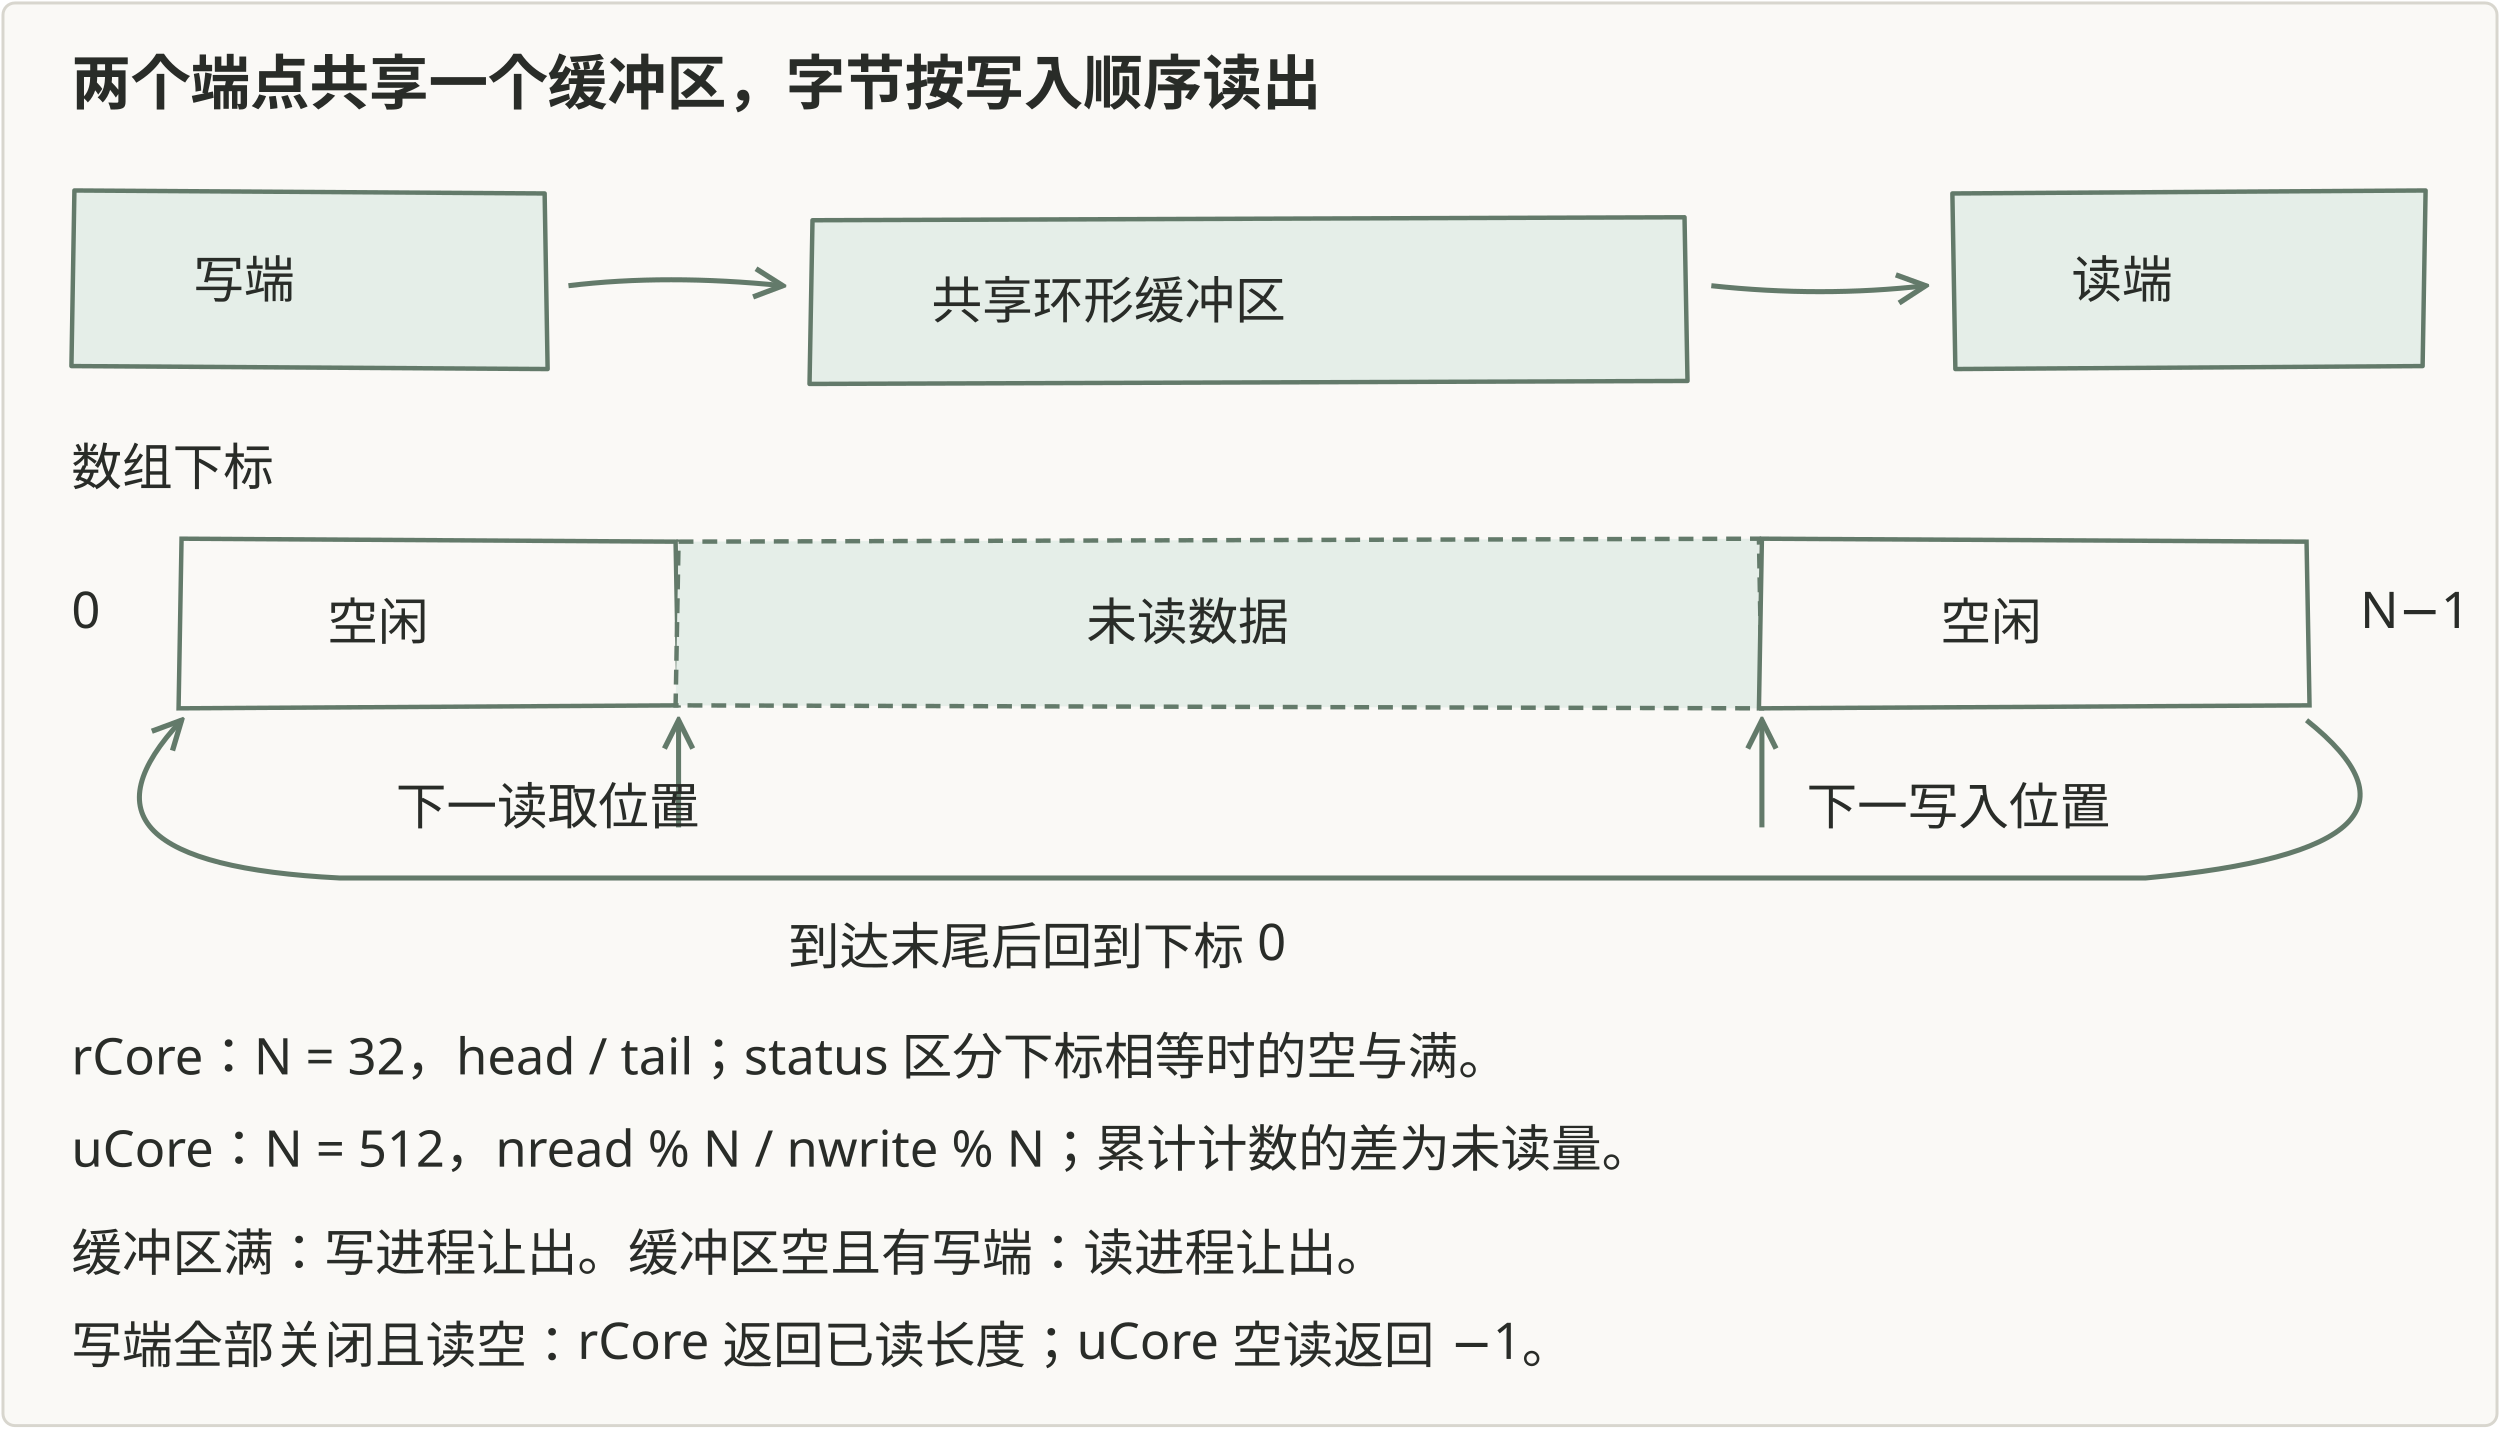
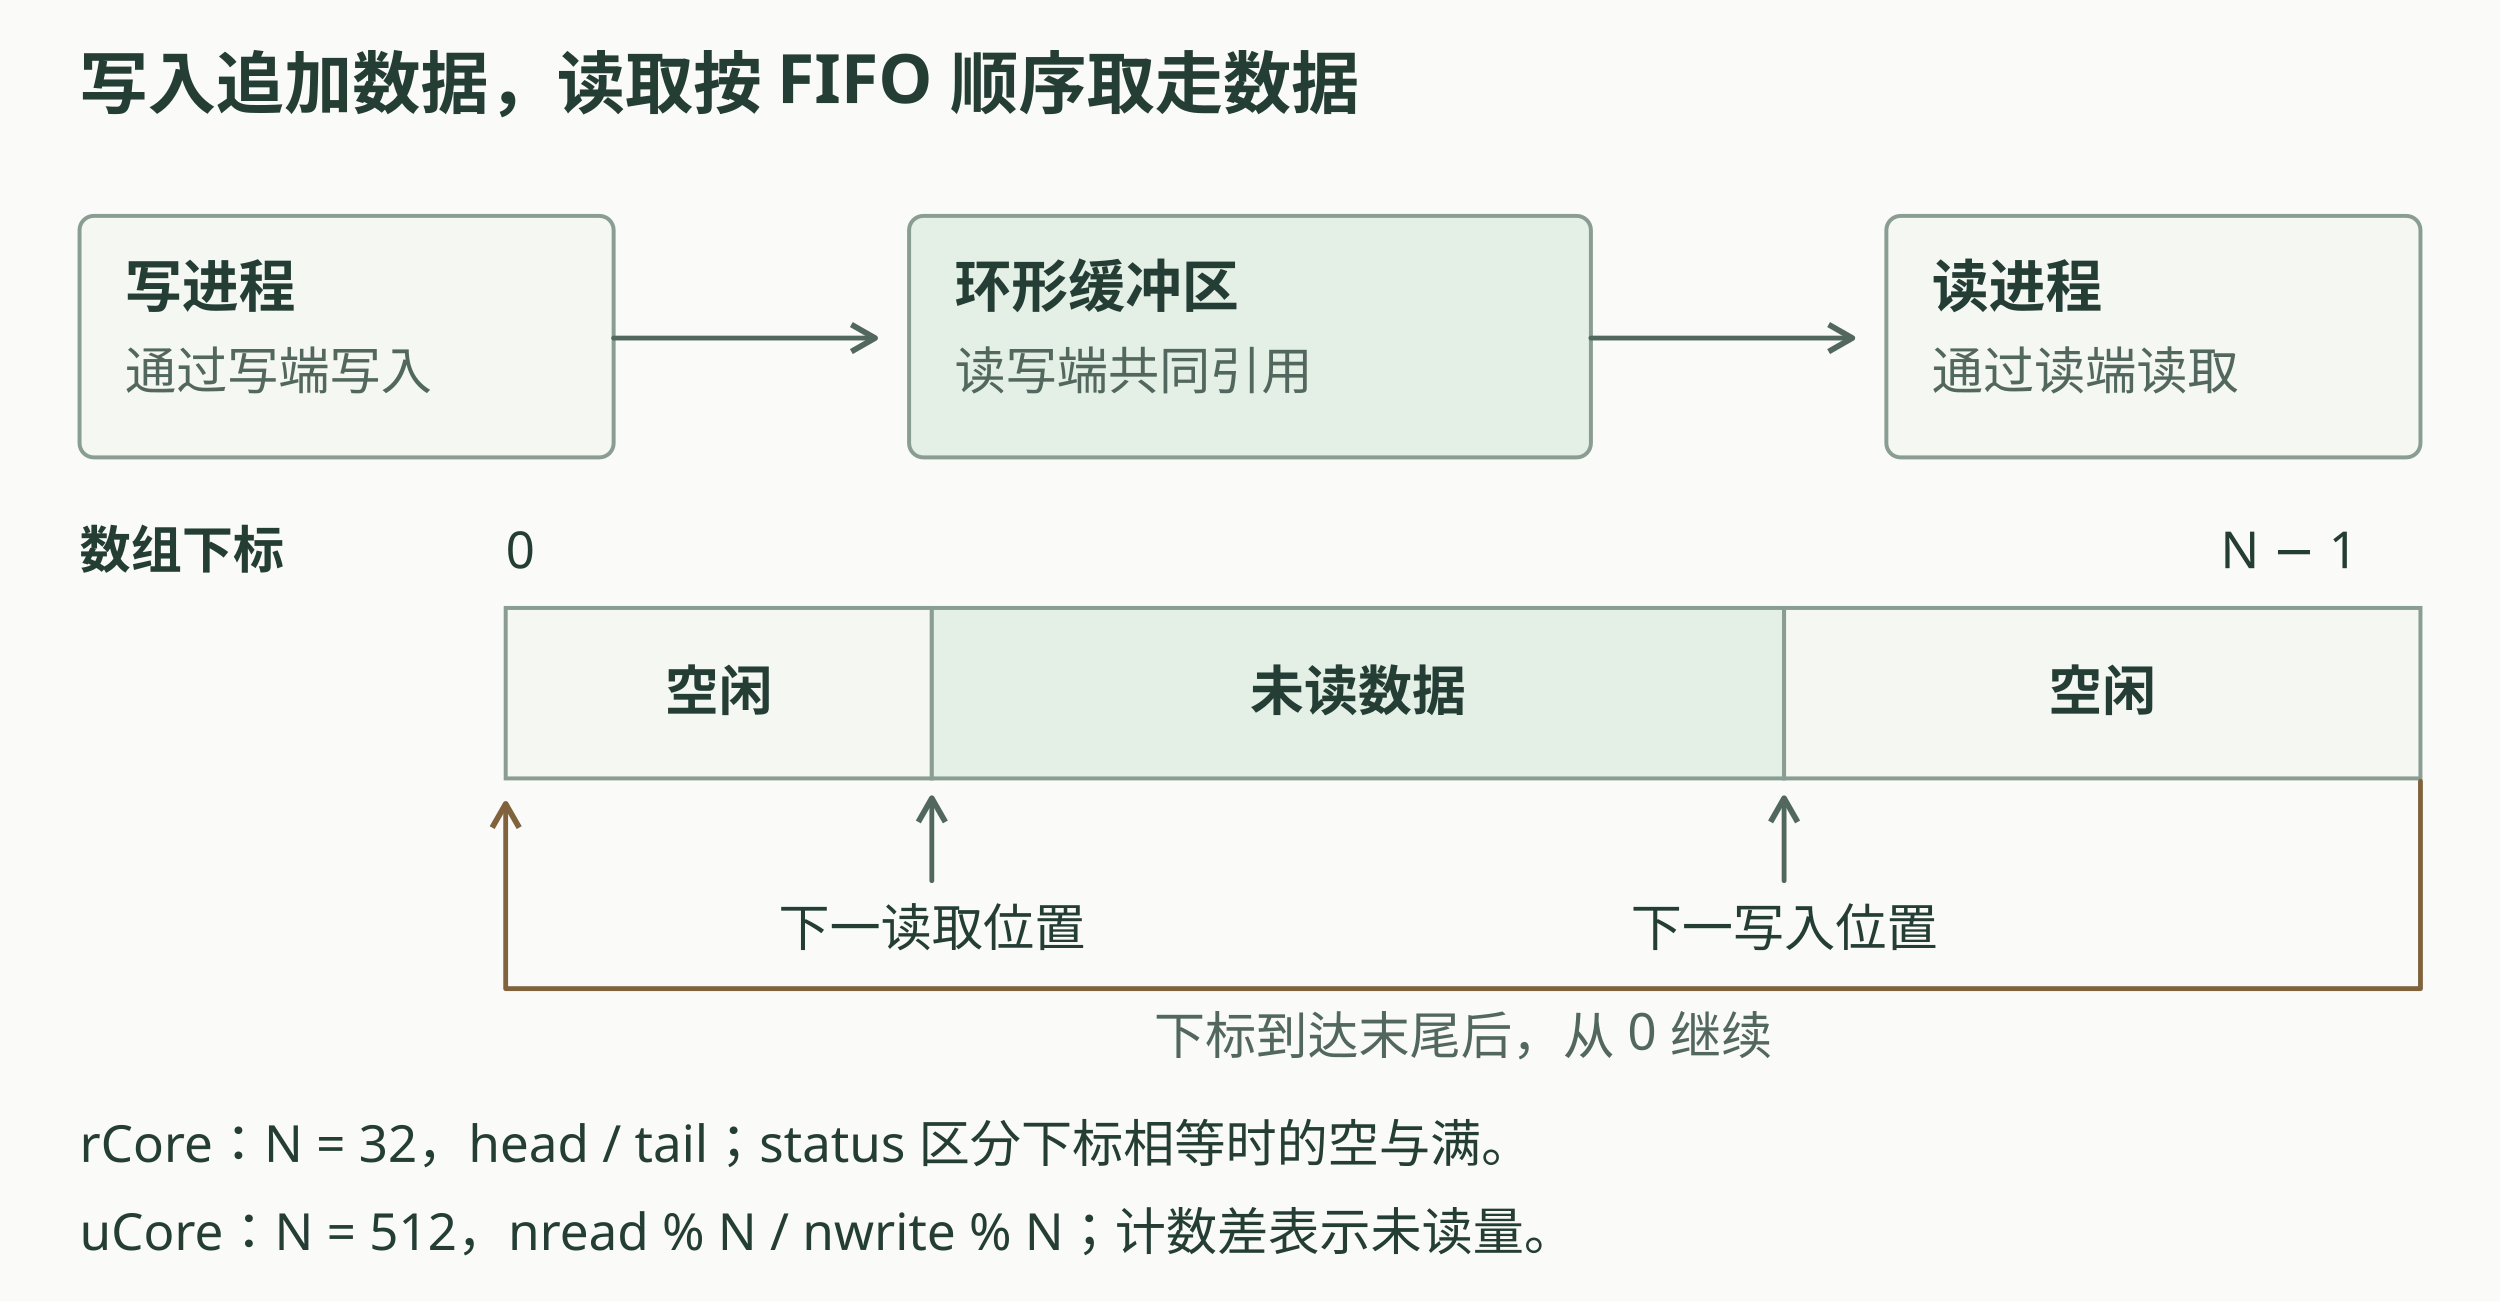
- <svg xmlns="http://www.w3.org/2000/svg" viewBox="0 0 840 480" role="img" aria-labelledby="title desc">
+ <svg xmlns="http://www.w3.org/2000/svg" width="880" height="458" viewBox="0 0 880 458" role="img" aria-labelledby="title desc">
  <defs>
-     <marker id="arrow" viewBox="0 0 10 10" refX="9" refY="5" markerWidth="7" markerHeight="7" orient="auto">
-       <path d="M1 1 L9 5 L1 9" fill="none" stroke="#637a6a" stroke-width="1.5" />
+     <marker id="arrow" viewBox="0 0 10 10" refX="8" refY="5" markerWidth="7" markerHeight="7" orient="auto-start-reverse">
+       <path d="M1 1 L8 5 L1 9" fill="none" stroke="context-stroke" stroke-width="1.7" stroke-linejoin="round" />
    </marker>
  </defs>
-   <rect x="1" y="1" width="838" height="478" rx="4" fill="#faf9f6" stroke="#d8d6ce" />
-   <g font-family="system-ui, sans-serif" font-size="17" fill="#292c28">
-     <text x="24" y="35" font-size="20" font-weight="600">两个端点共享一个缓冲区，字节按写入顺序读出</text>
-     <g fill="#e5eee8" stroke="#637a6a" stroke-width="1.5" stroke-linejoin="round">
-       <path d="M25 64 L183 65 L184 124 L24 123 Z" />
-       <path d="M656 65 L815 64 L814 123 L657 124 Z" />
-       <path d="M273 74 L566 73 L567 128 L272 129 Z" />
-     </g>
-     <text x="65" y="100">写端</text>
-     <text x="696" y="100">读端</text>
-     <text x="313" y="107">共享环形缓冲区</text>
-     <g fill="none" stroke="#637a6a" stroke-width="1.7" marker-end="url(#arrow)">
-       <path d="M191 96 Q224 92 263 96" />
-       <path d="M575 96 Q612 100 647 96" />
-     </g>
-     <text x="24" y="163">数组下标</text>
-     <text x="24" y="211">0</text>
-     <text x="793" y="211">N−1</text>
-     <g stroke="#637a6a" stroke-width="1.5" fill="#faf9f6">
-       <path d="M61 181 L227 182 L228 237 L60 238 Z" />
-       <path d="M228 182 L591 181 L592 238 L227 237 Z" fill="#e5eee8" stroke-dasharray="5 3" />
-       <path d="M592 181 L775 182 L776 237 L591 238 Z" />
-     </g>
-     <text x="110" y="215">空闲</text>
-     <text x="365" y="215">未读数据</text>
-     <text x="652" y="215">空闲</text>
-     <g fill="none" stroke="#637a6a" stroke-width="1.7" marker-end="url(#arrow)">
-       <path d="M228 278 L228 242" />
-       <path d="M592 278 L592 242" />
-       <path d="M775 242 Q829 285 721 295 L114 295 Q16 290 61 242" />
-     </g>
-     <text x="133" y="277">下一读取位置</text>
-     <text x="607" y="277">下一写入位置</text>
-     <text x="265" y="324">到达末尾后回到下标 0</text>
-     <text x="24" y="361">rCore：N = 32，head / tail；status 区分下标相等时的空与满。</text>
-     <text x="24" y="392">uCore：N = 512，nread % N / nwrite % N；累计计数的差为未读量。</text>
-     <text x="24" y="427">缓冲区满：写进程让出。缓冲区空且有写端：读进程让出。</text>
-     <text x="24" y="458">写端全部关闭且读空：rCore 返回已读长度；uCore 空读返回 −1。</text>
+   <rect width="880" height="458" fill="#fafbf8" />
+   <g font-family="'PingFang SC','Microsoft YaHei',sans-serif" font-size="18" fill="#243d35">
+     <text x="28" y="38" font-size="24" font-weight="600" fill="#243d35" text-anchor="start">写入追加数据，读取按 FIFO 顺序取走数据</text>
+     <rect x="28" y="76" width="188" height="85" rx="5" fill="#f5f7f2" stroke="#8a9d92" stroke-width="1.4" />
+     <text x="44" y="108" font-size="20" font-weight="600" fill="#243d35" text-anchor="start">写进程</text>
+     <text x="44" y="137" font-size="18" font-weight="400" fill="#52675e" text-anchor="start">通过写端写入</text>
+     <rect x="320" y="76" width="240" height="85" rx="5" fill="#e4f0e6" stroke="#8a9d92" stroke-width="1.4" />
+     <text x="336" y="108" font-size="20" font-weight="600" fill="#243d35" text-anchor="start">环形缓冲区</text>
+     <text x="336" y="137" font-size="18" font-weight="400" fill="#52675e" text-anchor="start">读写端共同引用</text>
+     <rect x="664" y="76" width="188" height="85" rx="5" fill="#f5f7f2" stroke="#8a9d92" stroke-width="1.4" />
+     <text x="680" y="108" font-size="20" font-weight="600" fill="#243d35" text-anchor="start">读进程</text>
+     <text x="680" y="137" font-size="18" font-weight="400" fill="#52675e" text-anchor="start">通过读端读取</text>
+     <path d="M216 119 H308" fill="none" stroke="#52675e" stroke-width="1.7" stroke-linecap="round" stroke-linejoin="round" marker-end="url(#arrow)" />
+     <path d="M560 119 H652" fill="none" stroke="#52675e" stroke-width="1.7" stroke-linecap="round" stroke-linejoin="round" marker-end="url(#arrow)" />
+     <text x="28" y="200" font-size="18" font-weight="600" fill="#243d35" text-anchor="start">数组下标</text>
+     <text x="178" y="200" font-size="18" font-weight="400" fill="#243d35" text-anchor="start">0</text>
+     <text x="830" y="200" font-size="18" font-weight="400" fill="#243d35" text-anchor="end">N − 1</text>
+     <rect x="178" y="214" width="150" height="60" rx="0" fill="#f5f7f2" stroke="#8a9d92" stroke-width="1.4" />
+     <text x="253.0" y="250" font-size="19" font-weight="600" fill="#243d35" text-anchor="middle">空闲</text>
+     <rect x="328" y="214" width="300" height="60" rx="0" fill="#e4f0e6" stroke="#8a9d92" stroke-width="1.4" />
+     <text x="478.0" y="250" font-size="19" font-weight="600" fill="#243d35" text-anchor="middle">未读数据</text>
+     <rect x="628" y="214" width="224" height="60" rx="0" fill="#f5f7f2" stroke="#8a9d92" stroke-width="1.4" />
+     <text x="740.0" y="250" font-size="19" font-weight="600" fill="#243d35" text-anchor="middle">空闲</text>
+     <path d="M328 310 V281" fill="none" stroke="#52675e" stroke-width="1.7" stroke-linecap="round" stroke-linejoin="round" marker-end="url(#arrow)" />
+     <text x="328" y="333" font-size="18" font-weight="400" fill="#243d35" text-anchor="middle">下一读取位置</text>
+     <path d="M628 310 V281" fill="none" stroke="#52675e" stroke-width="1.7" stroke-linecap="round" stroke-linejoin="round" marker-end="url(#arrow)" />
+     <text x="628" y="333" font-size="18" font-weight="400" fill="#243d35" text-anchor="middle">下一写入位置</text>
+     <path d="M852 275 V348 H178 V283" fill="none" stroke="#80623c" stroke-width="1.7" stroke-linecap="round" stroke-linejoin="round" marker-end="url(#arrow)" />
+     <text x="515" y="371" font-size="18" font-weight="400" fill="#52675e" text-anchor="middle">下标到达末尾后，从 0 继续</text>
+     <text x="28" y="409" font-size="18" font-weight="400" fill="#243d35" text-anchor="start">rCore：N = 32，head / tail；status 区分下标相等时的空与满。</text>
+     <text x="28" y="440" font-size="18" font-weight="400" fill="#243d35" text-anchor="start">uCore：N = 512，nread % N / nwrite % N；计数差表示未读量。</text>
  </g>
</svg>
